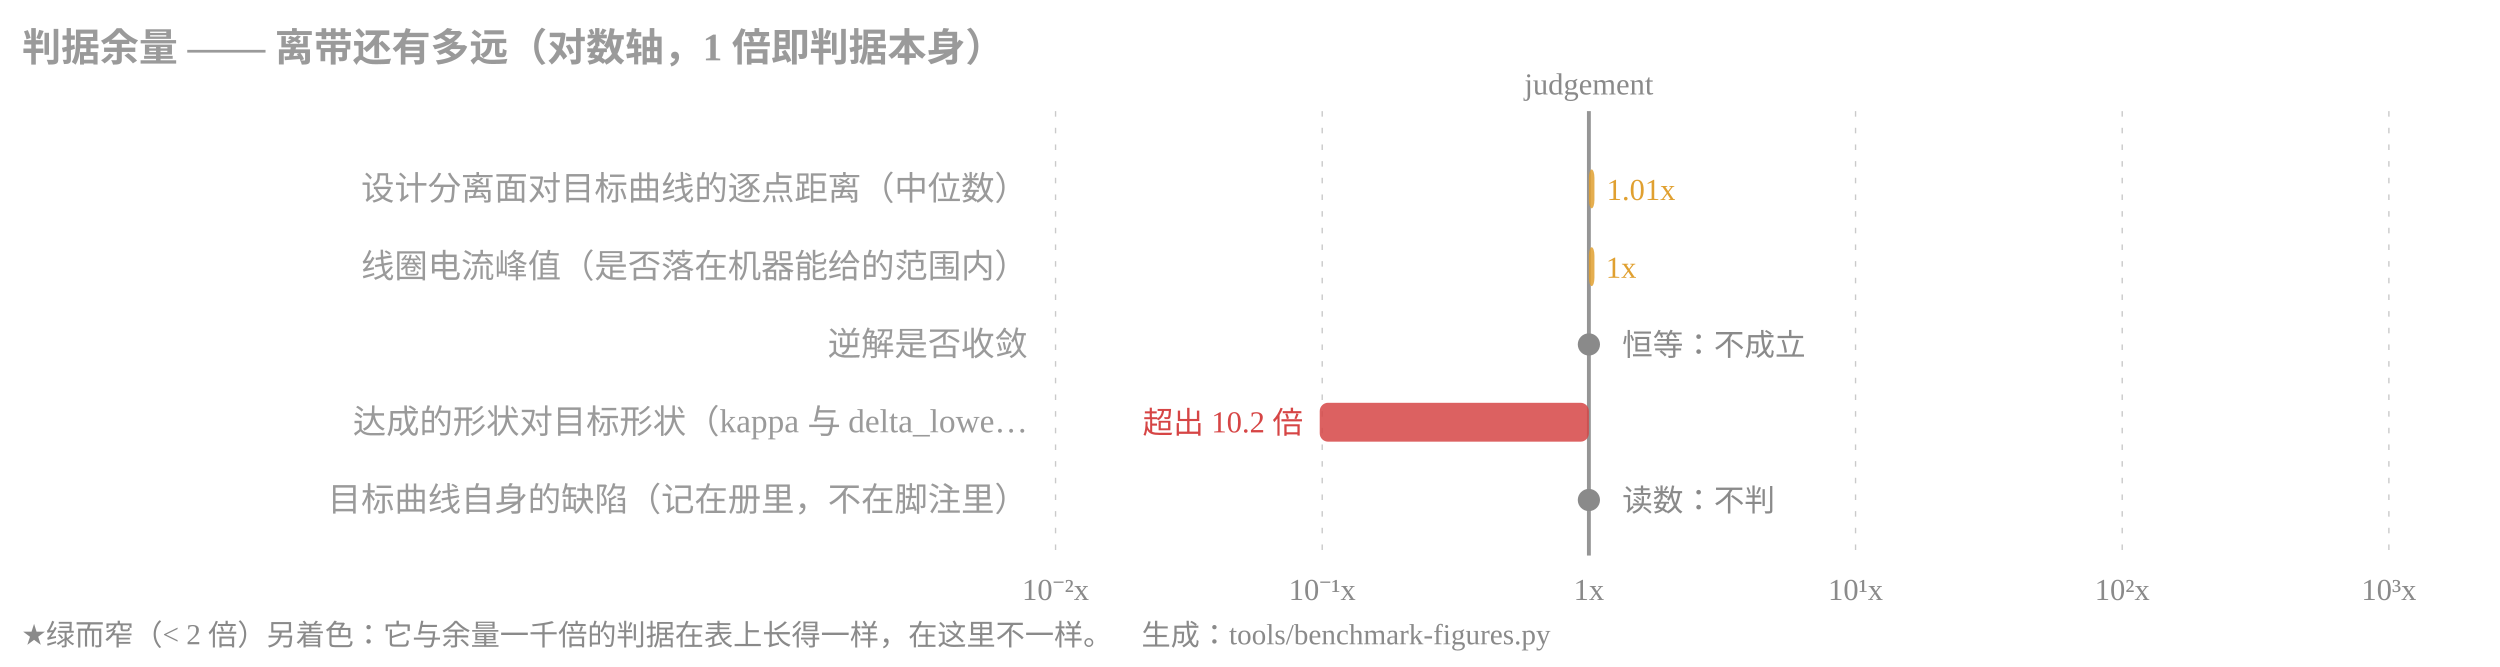
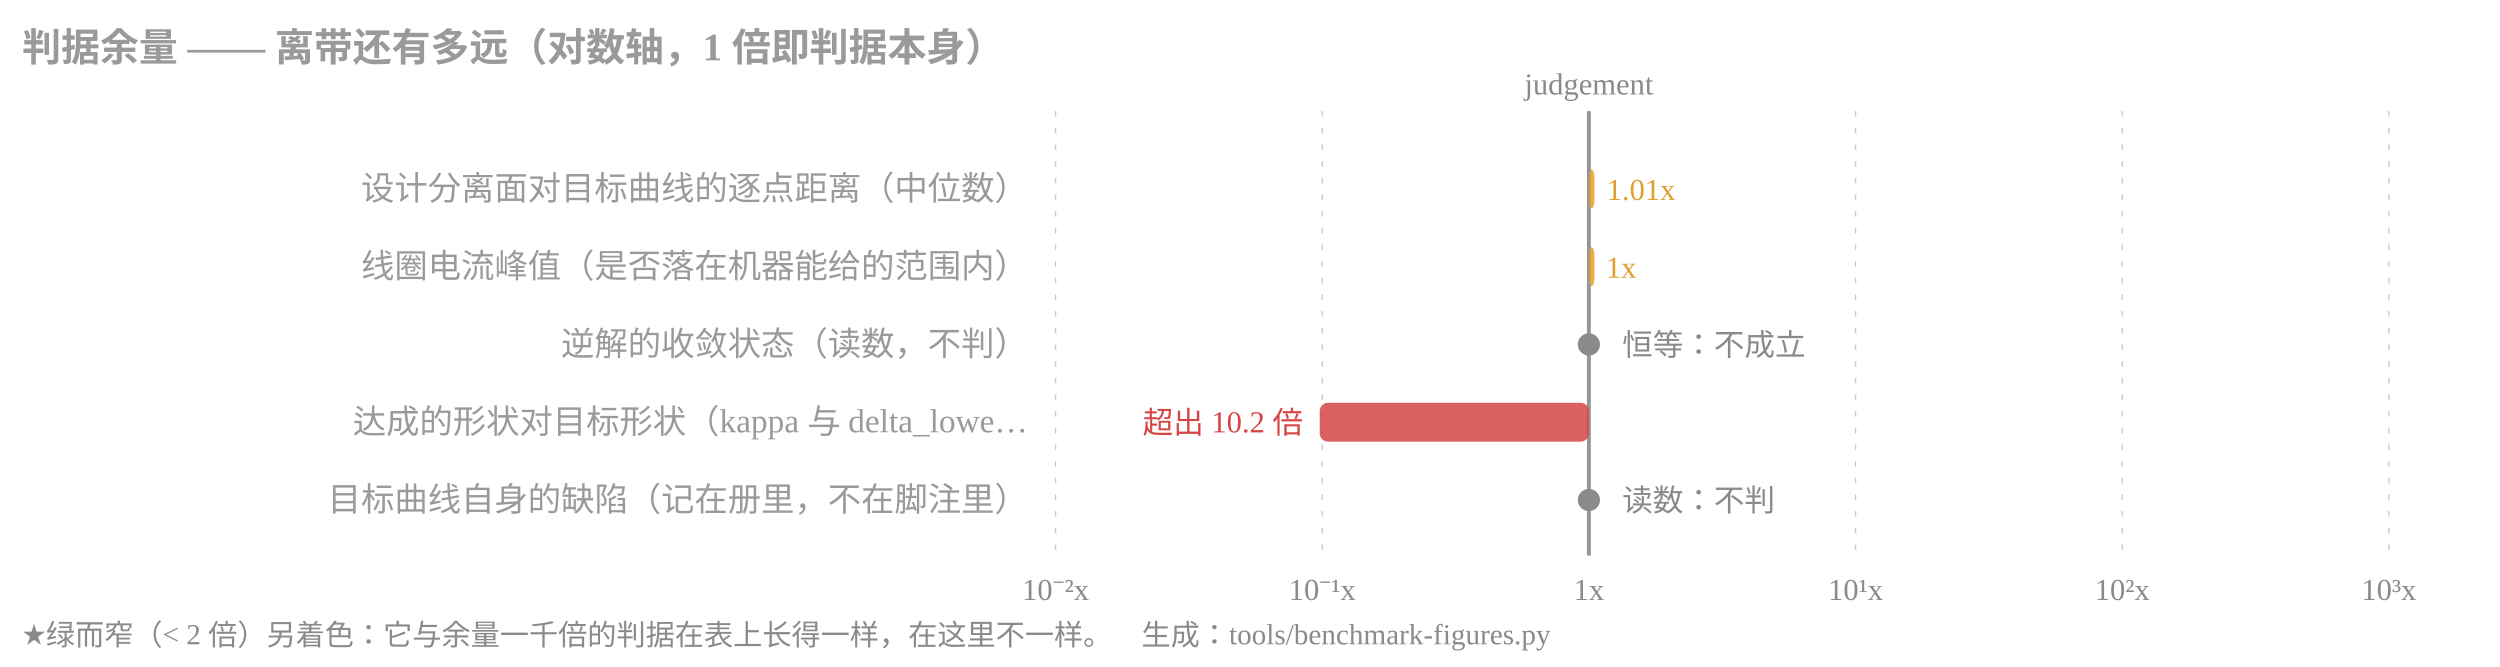
<svg xmlns="http://www.w3.org/2000/svg" viewBox="0 0 900 240" role="img" aria-label="eq-inverse-iter-reference-separatrix: 每条判据离它的带还有多远">
  <text x="8" y="22" font-size="14" font-weight="600" fill="#9a9a9a">判据余量 —— 离带还有多远（对数轴，1 倍即判据本身）</text>
  <line x1="380.0" y1="40" x2="380.0" y2="200" stroke="#8a8a8a" stroke-width="0.5" stroke-dasharray="2 4" opacity="0.45" />
  <text x="380.0" y="216" font-size="11" fill="#8a8a8a" text-anchor="middle">10⁻²x</text>
  <line x1="476.0" y1="40" x2="476.0" y2="200" stroke="#8a8a8a" stroke-width="0.5" stroke-dasharray="2 4" opacity="0.45" />
  <text x="476.0" y="216" font-size="11" fill="#8a8a8a" text-anchor="middle">10⁻¹x</text>
  <line x1="572.0" y1="40" x2="572.0" y2="200" stroke="#8a8a8a" stroke-width="1.4" opacity="0.9" />
  <text x="572.0" y="216" font-size="11" fill="#8a8a8a" text-anchor="middle">1x</text>
  <line x1="668.0" y1="40" x2="668.0" y2="200" stroke="#8a8a8a" stroke-width="0.5" stroke-dasharray="2 4" opacity="0.45" />
  <text x="668.0" y="216" font-size="11" fill="#8a8a8a" text-anchor="middle">10¹x</text>
  <line x1="764.0" y1="40" x2="764.0" y2="200" stroke="#8a8a8a" stroke-width="0.5" stroke-dasharray="2 4" opacity="0.45" />
  <text x="764.0" y="216" font-size="11" fill="#8a8a8a" text-anchor="middle">10²x</text>
  <line x1="860.0" y1="40" x2="860.0" y2="200" stroke="#8a8a8a" stroke-width="0.5" stroke-dasharray="2 4" opacity="0.45" />
  <text x="860.0" y="216" font-size="11" fill="#8a8a8a" text-anchor="middle">10³x</text>
  <text x="572.0" y="34" font-size="11" fill="#8a8a8a" text-anchor="middle">judgement</text>
  <text x="370" y="72.0" font-size="12" fill="#9a9a9a" text-anchor="end">设计分离面对目标曲线的逐点距离（中位数）</text>
  <rect x="572.0" y="61.0" width="2.0" height="14" rx="3" fill="#e0a030" opacity="0.85" />
  <text x="578.4" y="72.0" font-size="11" fill="#e0a030" text-anchor="start">1.01x</text>
  <text x="370" y="100.0" font-size="12" fill="#9a9a9a" text-anchor="end">线圈电流峰值（是否落在机器能给的范围内）</text>
  <rect x="572.0" y="89.0" width="2.0" height="14" rx="3" fill="#e0a030" opacity="0.85" />
  <text x="578.1" y="100.0" font-size="11" fill="#e0a030" text-anchor="start">1x</text>
-   <text x="370" y="128.0" font-size="12" fill="#9a9a9a" text-anchor="end">逆解是否收敛</text>
+   <text x="370" y="128.0" font-size="12" fill="#9a9a9a" text-anchor="end">逆解的收敛状态（读数，不判）</text>
  <circle cx="572.0" cy="124.0" r="4" fill="#8a8a8a" />
  <text x="584.0" y="128.0" font-size="11" fill="#8a8a8a">恒等：不成立</text>
  <text x="370" y="156.0" font-size="12" fill="#9a9a9a" text-anchor="end">达成的形状对目标形状（kappa 与 delta_lowe…</text>
  <rect x="475.1" y="145.0" width="96.9" height="14" rx="3" fill="#d64545" opacity="0.85" />
  <text x="469.1" y="156.0" font-size="11" fill="#d64545" text-anchor="end">超出 10.2 倍</text>
  <text x="370" y="184.0" font-size="12" fill="#9a9a9a" text-anchor="end">目标曲线自身的缺陷（记在册里，不在脚注里）</text>
  <circle cx="572.0" cy="180.0" r="4" fill="#8a8a8a" />
  <text x="584.0" y="184.0" font-size="11" fill="#8a8a8a">读数：不判</text>
  <text x="8" y="232" font-size="10.5" fill="#8a8a8a">★绿而窄（&lt; 2 倍）另着色：它与余量一千倍的判据在表上长得一样，在这里不一样。　生成：tools/benchmark-figures.py</text>
</svg>
